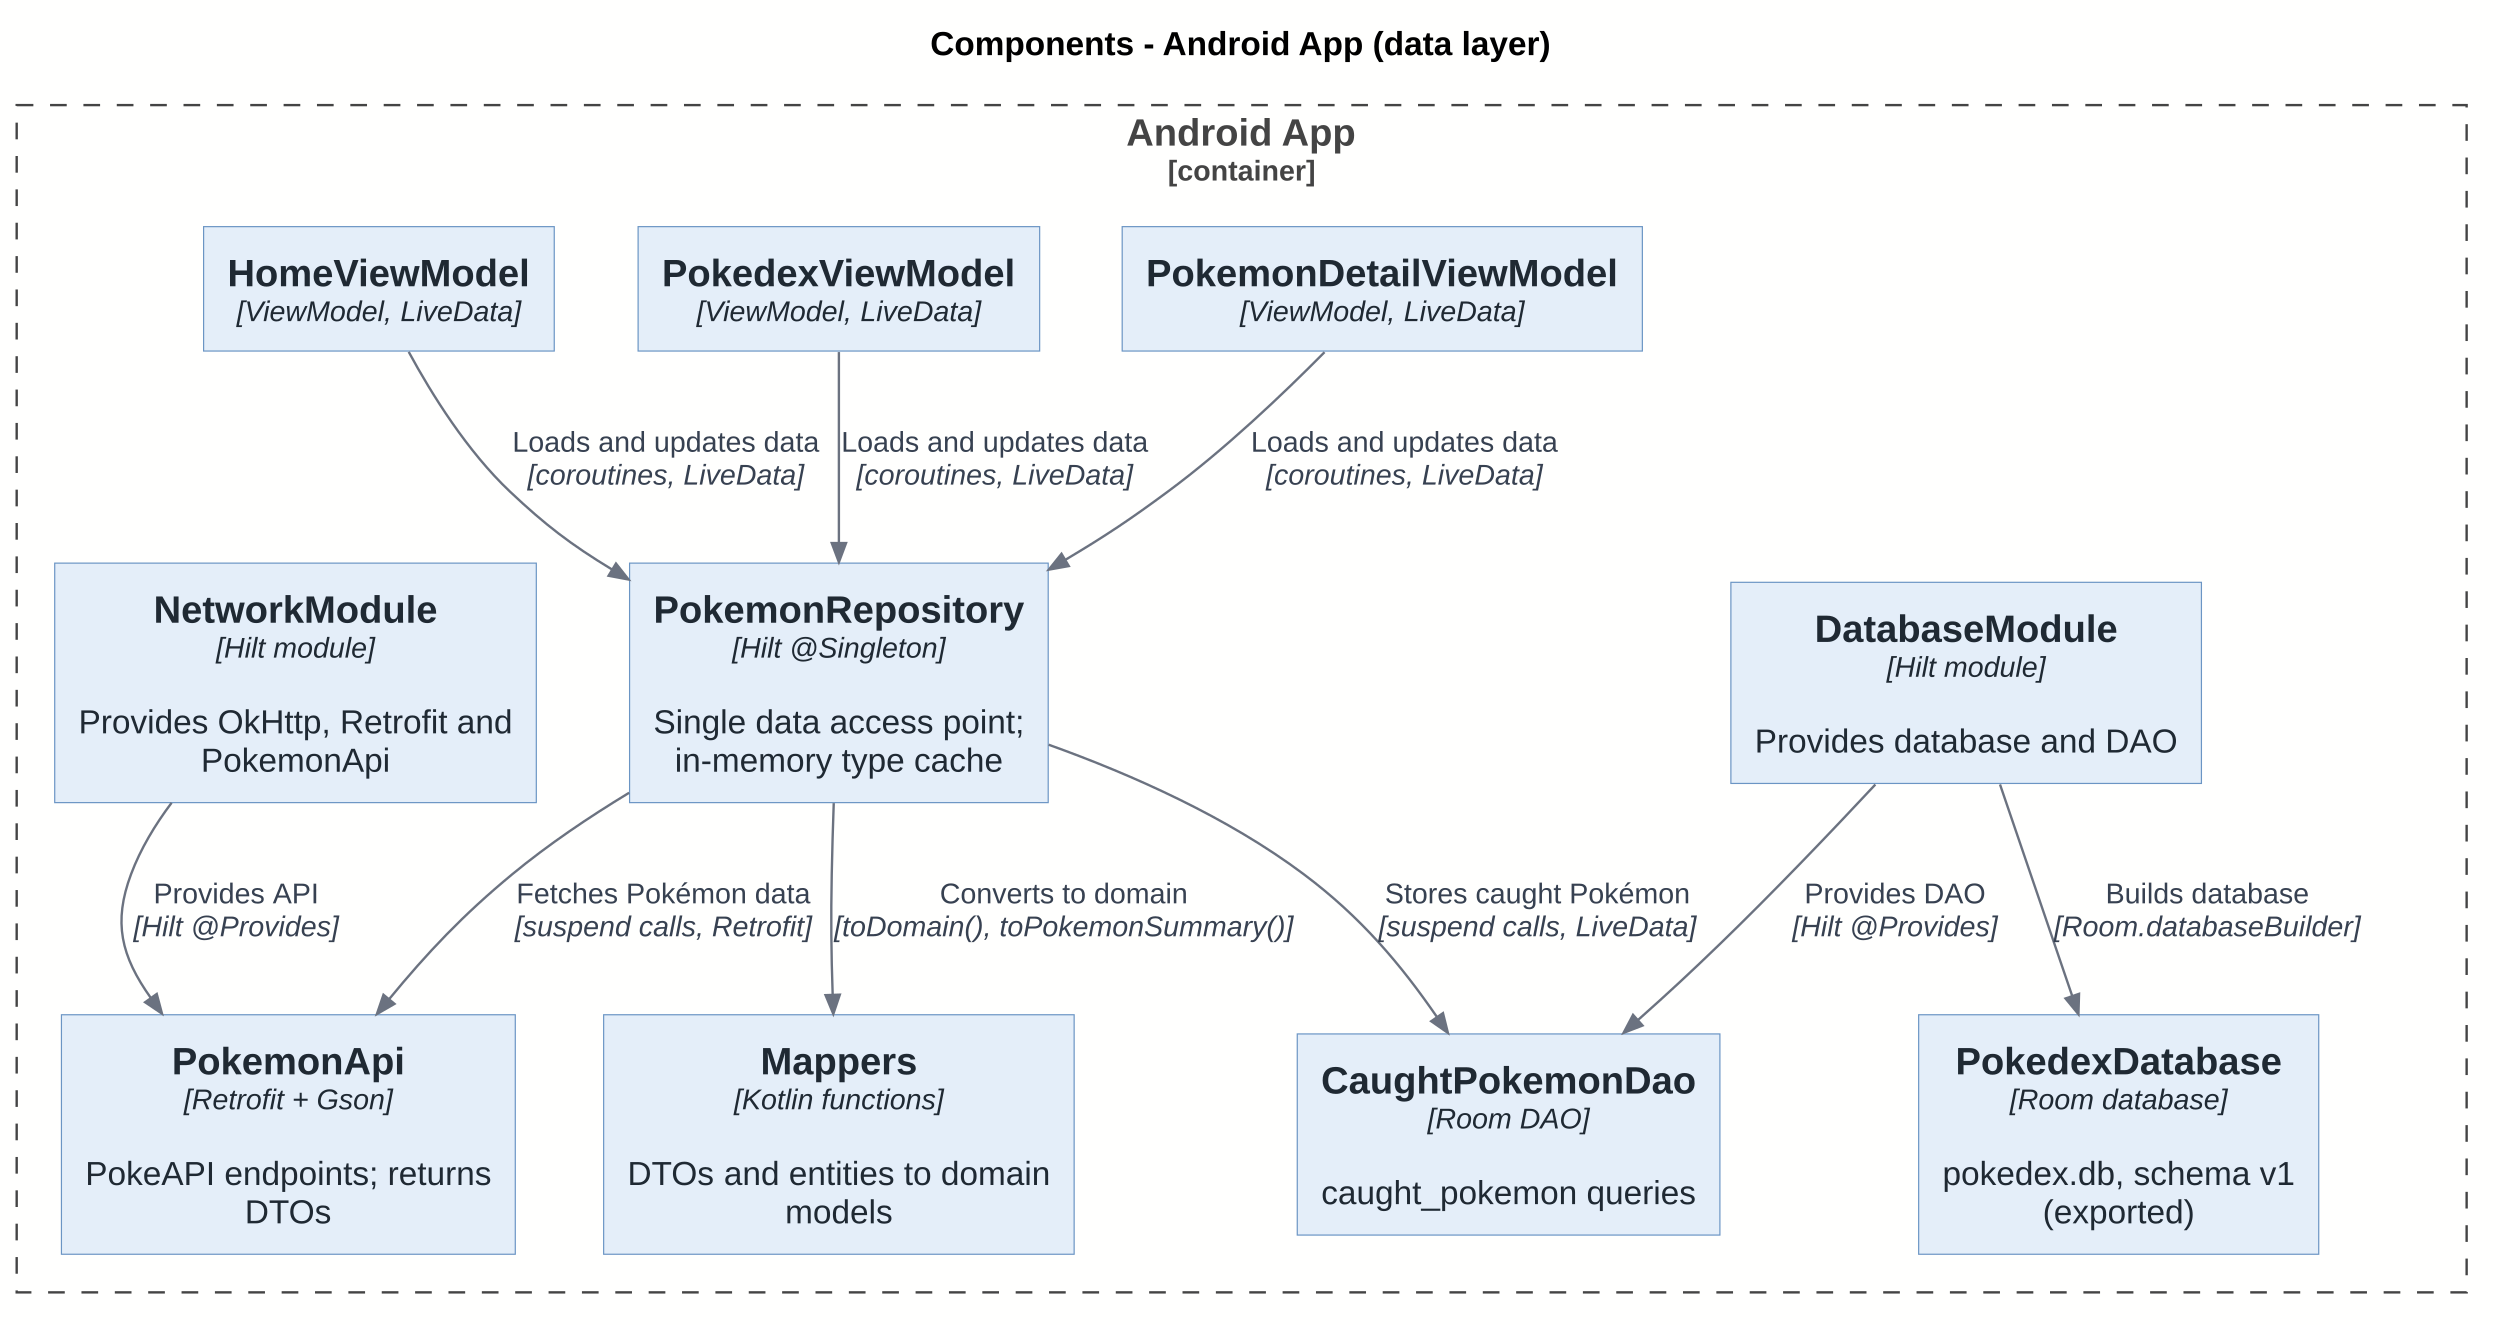
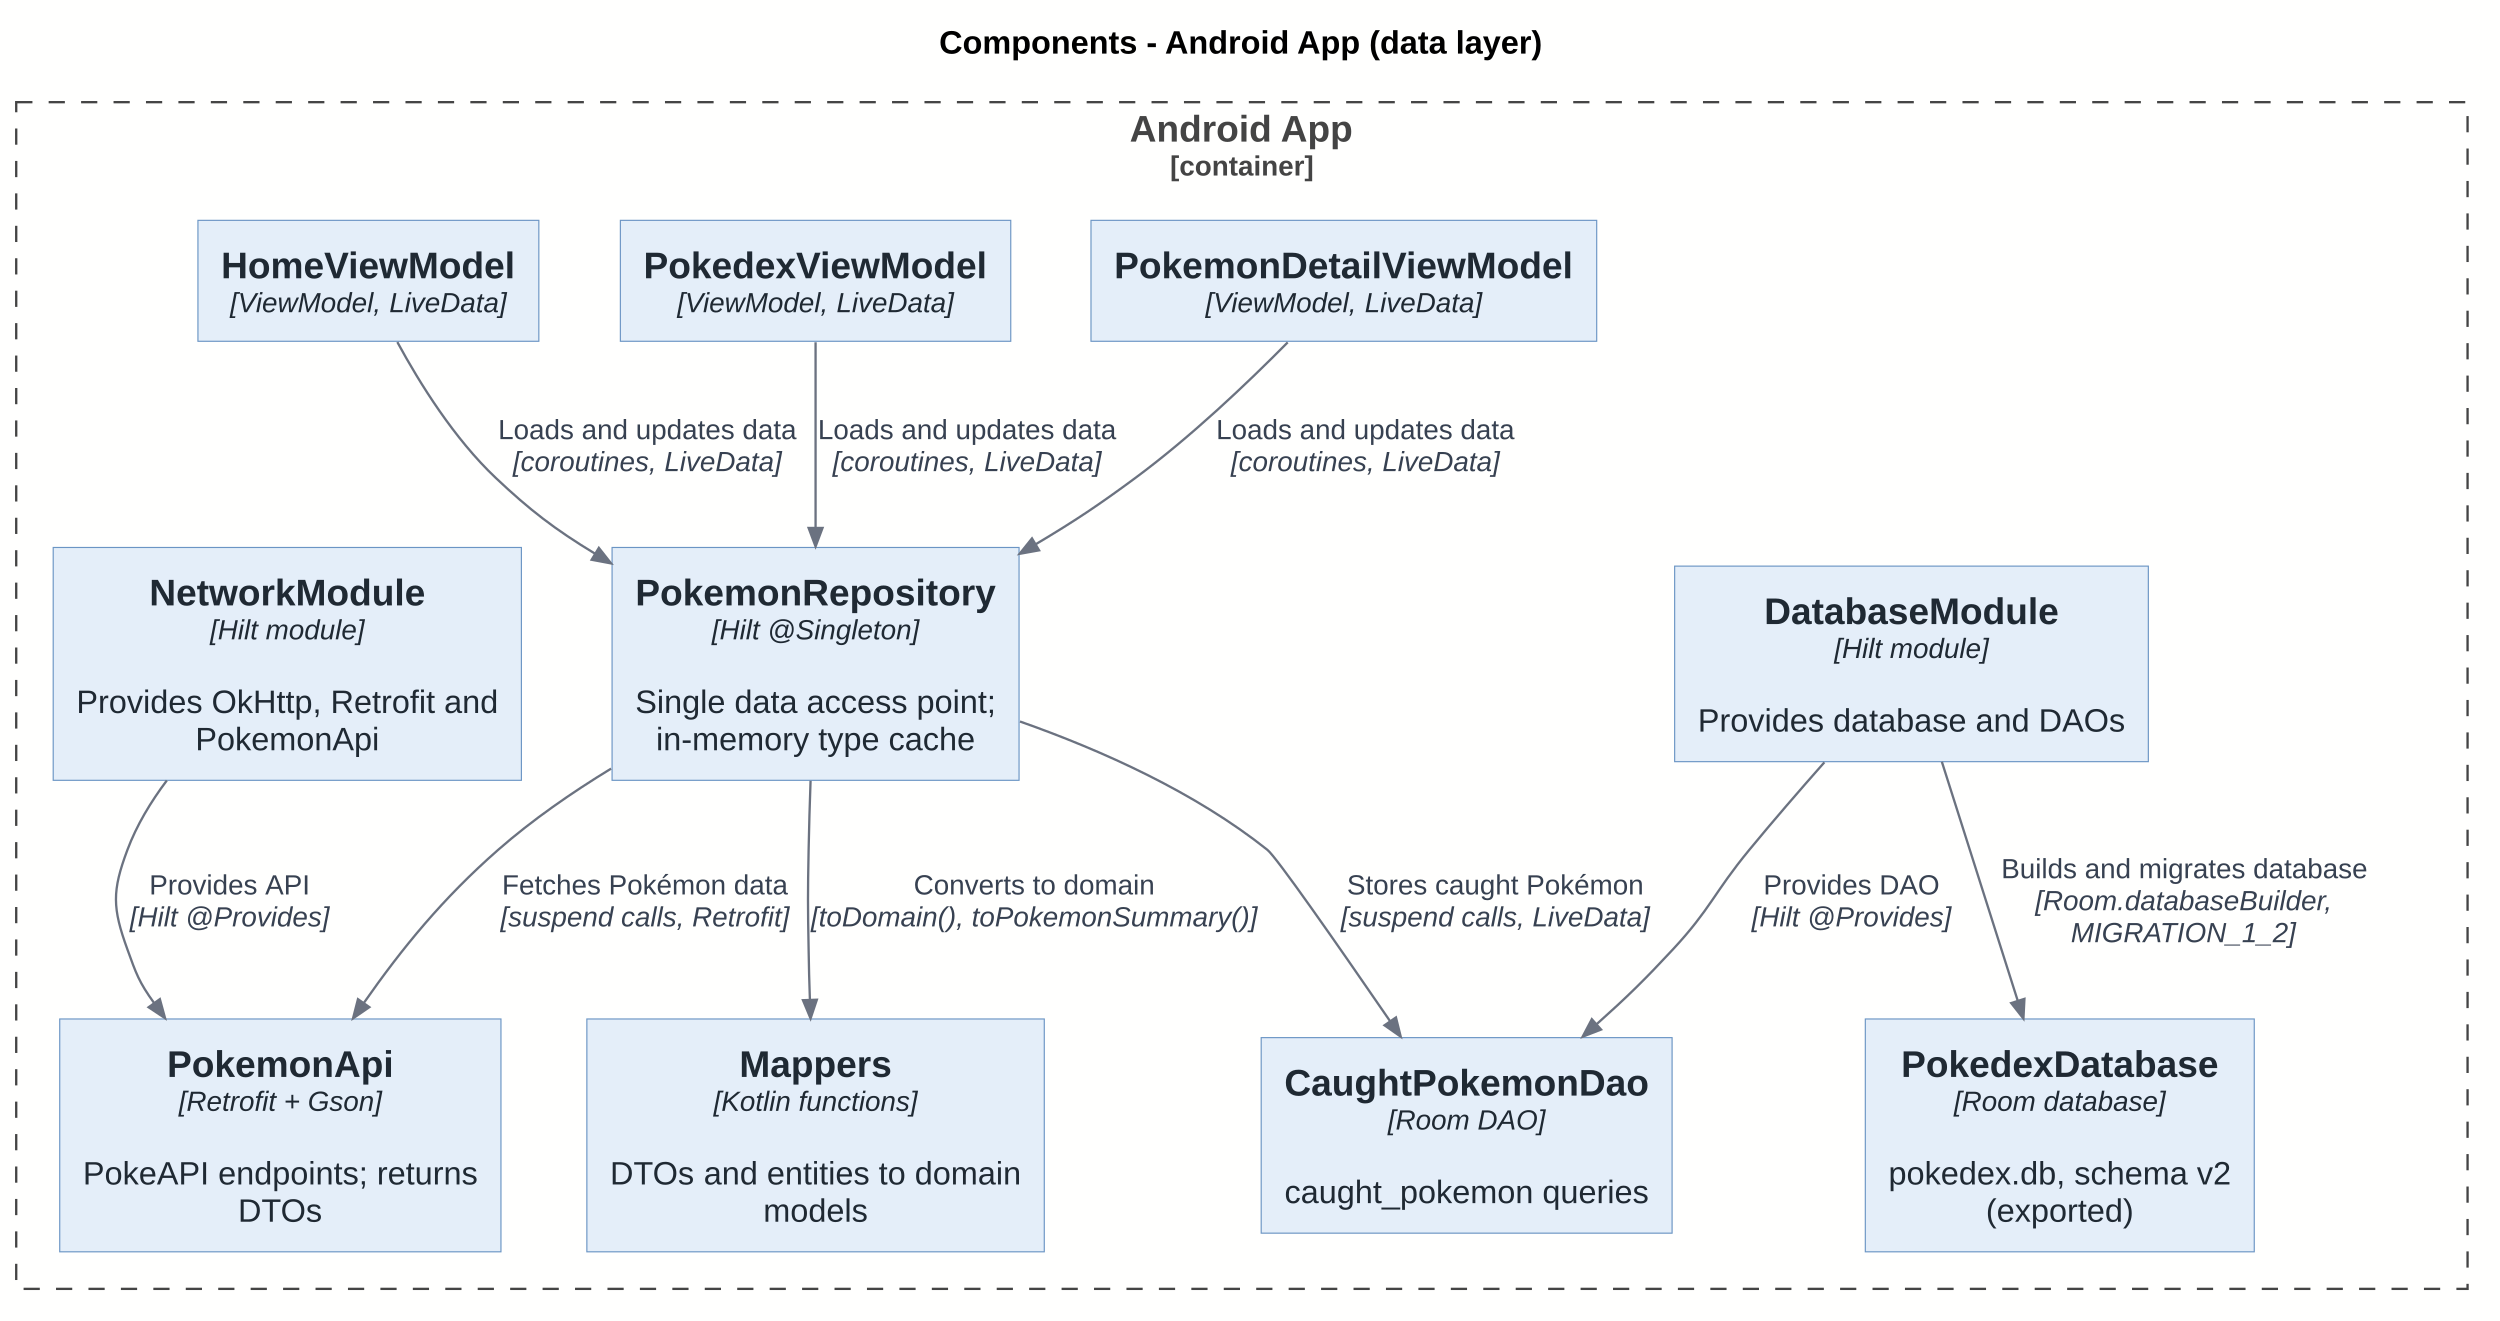
- <svg xmlns="http://www.w3.org/2000/svg" version="1.1" data-diagram-type="DESCRIPTION" style="width:1049px;height:556px;background:#FFFFFE;" width="1049px" height="556px" viewBox="0 0 1049 556" zoomAndPan="magnify" preserveAspectRatio="none" contentStyleType="text/css">
+ <svg xmlns="http://www.w3.org/2000/svg" version="1.1" data-diagram-type="DESCRIPTION" style="width:1079px;height:570px;background:#FFFFFE;" width="1079px" height="570px" viewBox="0 0 1079 570" zoomAndPan="magnify" preserveAspectRatio="none" contentStyleType="text/css">
  <defs />
  <g font-family="sans-serif" lengthAdjust="spacing">
-     <rect x="0" y="0" width="1049" height="556" fill="#FFFFFE" style="stroke:none;" />
-     <g class="title" data-source-line="15">
-       <text x="390.331" y="23.132" fill="#000" font-size="14" textLength="261.338" font-weight="700" font-family="Arial">Components - Android App (data layer)</text>
+     <rect x="0" y="0" width="1079" height="570" fill="#FFFFFE" style="stroke:none;" />
+     <g class="title" data-source-line="17">
+       <text x="405.331" y="23.132" fill="#000" font-size="14" textLength="261.338" font-weight="700" font-family="Arial">Components - Android App (data layer)</text>
    </g>
    <g class="cluster" data-qualified-name="androidApp" id="ent0001" data-source-line="1690">
-       <rect x="7" y="44.099" width="1028" height="498.18" fill="none" style="stroke:#444;stroke-width:1;stroke-dasharray:7,7;" />
-       <text x="472.566" y="61.106" fill="#444" font-size="16" textLength="96.867" font-weight="700" font-family="Arial">Android App</text>
-       <text x="489.998" y="75.753" fill="#444" font-size="12" textLength="62.004" font-weight="700" font-family="Arial">[container]</text>
+       <rect x="7" y="44.099" width="1058" height="512.18" fill="none" style="stroke:#444;stroke-width:1;stroke-dasharray:7,7;" />
+       <text x="487.566" y="61.106" fill="#444" font-size="16" textLength="96.867" font-weight="700" font-family="Arial">Android App</text>
+       <text x="504.998" y="75.753" fill="#444" font-size="12" textLength="62.004" font-weight="700" font-family="Arial">[container]</text>
    </g>
    <g class="entity" data-qualified-name="androidApp.homeVm" id="ent0002" data-source-line="78">
      <rect x="85.43" y="95.099" width="147.133" height="52.197" fill="#E4EEF9" style="stroke:#6B95C4;stroke-width:0.5;" />
      <text x="95.43" y="120.106" fill="#1F2933" font-size="16" textLength="127.133" font-weight="700" font-family="Arial">HomeViewModel</text>
      <text x="99.301" y="134.753" fill="#1F2933" font-size="12" textLength="65.361" font-style="italic" font-family="Arial">[ViewModel,</text>
      <text x="164.662" y="134.753" fill="#1F2933" font-size="12" font-style="italic" font-family="Arial"> </text>
      <text x="167.996" y="134.753" fill="#1F2933" font-size="12" textLength="50.695" font-style="italic" font-family="Arial">LiveData]</text>
    </g>
    <g class="entity" data-qualified-name="androidApp.pokedexVm" id="ent0003" data-source-line="78">
      <rect x="267.75" y="95.099" width="168.492" height="52.197" fill="#E4EEF9" style="stroke:#6B95C4;stroke-width:0.5;" />
      <text x="277.75" y="120.106" fill="#1F2933" font-size="16" textLength="148.492" font-weight="700" font-family="Arial">PokedexViewModel</text>
      <text x="292.301" y="134.753" fill="#1F2933" font-size="12" textLength="65.361" font-style="italic" font-family="Arial">[ViewModel,</text>
      <text x="357.662" y="134.753" fill="#1F2933" font-size="12" font-style="italic" font-family="Arial"> </text>
      <text x="360.996" y="134.753" fill="#1F2933" font-size="12" textLength="50.695" font-style="italic" font-family="Arial">LiveData]</text>
    </g>
    <g class="entity" data-qualified-name="androidApp.detailVm" id="ent0004" data-source-line="78">
      <rect x="470.87" y="95.099" width="218.266" height="52.197" fill="#E4EEF9" style="stroke:#6B95C4;stroke-width:0.5;" />
      <text x="480.87" y="120.106" fill="#1F2933" font-size="16" textLength="198.266" font-weight="700" font-family="Arial">PokemonDetailViewModel</text>
      <text x="520.308" y="134.753" fill="#1F2933" font-size="12" textLength="65.361" font-style="italic" font-family="Arial">[ViewModel,</text>
      <text x="585.669" y="134.753" fill="#1F2933" font-size="12" font-style="italic" font-family="Arial"> </text>
      <text x="589.003" y="134.753" fill="#1F2933" font-size="12" textLength="50.695" font-style="italic" font-family="Arial">LiveData]</text>
    </g>
    <g class="entity" data-qualified-name="androidApp.repository" id="ent0005" data-source-line="78">
      <rect x="264.17" y="236.289" width="175.654" height="100.493" fill="#E4EEF9" style="stroke:#6B95C4;stroke-width:0.5;" />
      <text x="274.204" y="261.296" fill="#1F2933" font-size="16" textLength="155.586" font-weight="700" font-family="Arial">PokemonRepository</text>
      <text x="307.22" y="275.943" fill="#1F2933" font-size="12" textLength="20.666" font-style="italic" font-family="Arial">[Hilt</text>
      <text x="327.886" y="275.943" fill="#1F2933" font-size="12" font-style="italic" font-family="Arial"> </text>
      <text x="331.22" y="275.943" fill="#1F2933" font-size="12" textLength="65.555" font-style="italic" font-family="Arial">@Singleton]</text>
      <text x="350.052" y="291.618" fill="#1F2933" font-size="14" font-family="Arial"> </text>
      <text x="274.17" y="307.716" fill="#1F2933" font-size="14" textLength="38.917" font-family="Arial">Single</text>
      <text x="313.087" y="307.716" fill="#1F2933" font-size="14" font-family="Arial"> </text>
      <text x="316.977" y="307.716" fill="#1F2933" font-size="14" textLength="27.248" font-family="Arial">data</text>
      <text x="344.225" y="307.716" fill="#1F2933" font-size="14" font-family="Arial"> </text>
      <text x="348.114" y="307.716" fill="#1F2933" font-size="14" textLength="43.572" font-family="Arial">access</text>
      <text x="391.687" y="307.716" fill="#1F2933" font-size="14" font-family="Arial"> </text>
      <text x="395.576" y="307.716" fill="#1F2933" font-size="14" textLength="34.248" font-family="Arial">point;</text>
      <text x="283.139" y="323.815" fill="#1F2933" font-size="14" textLength="66.117" font-family="Arial">in-memory</text>
      <text x="349.256" y="323.815" fill="#1F2933" font-size="14" font-family="Arial"> </text>
      <text x="353.146" y="323.815" fill="#1F2933" font-size="14" textLength="26.462" font-family="Arial">type</text>
      <text x="379.608" y="323.815" fill="#1F2933" font-size="14" font-family="Arial"> </text>
      <text x="383.497" y="323.815" fill="#1F2933" font-size="14" textLength="37.358" font-family="Arial">cache</text>
    </g>
    <g class="entity" data-qualified-name="androidApp.mappers" id="ent0006" data-source-line="78">
-       <rect x="253.29" y="425.789" width="197.42" height="100.493" fill="#E4EEF9" style="stroke:#6B95C4;stroke-width:0.5;" />
-       <text x="319.102" y="450.796" fill="#1F2933" font-size="16" textLength="65.797" font-weight="700" font-family="Arial">Mappers</text>
-       <text x="307.976" y="465.443" fill="#1F2933" font-size="12" textLength="33.352" font-style="italic" font-family="Arial">[Kotlin</text>
-       <text x="341.327" y="465.443" fill="#1F2933" font-size="12" font-style="italic" font-family="Arial"> </text>
-       <text x="344.661" y="465.443" fill="#1F2933" font-size="12" textLength="51.363" font-style="italic" font-family="Arial">functions]</text>
-       <text x="350.055" y="481.118" fill="#1F2933" font-size="14" font-family="Arial"> </text>
-       <text x="263.29" y="497.216" fill="#1F2933" font-size="14" textLength="36.552" font-family="Arial">DTOs</text>
-       <text x="299.842" y="497.216" fill="#1F2933" font-size="14" font-family="Arial"> </text>
-       <text x="303.731" y="497.216" fill="#1F2933" font-size="14" textLength="23.358" font-family="Arial">and</text>
-       <text x="327.09" y="497.216" fill="#1F2933" font-size="14" font-family="Arial"> </text>
-       <text x="330.979" y="497.216" fill="#1F2933" font-size="14" textLength="44.358" font-family="Arial">entities</text>
-       <text x="375.338" y="497.216" fill="#1F2933" font-size="14" font-family="Arial"> </text>
-       <text x="379.228" y="497.216" fill="#1F2933" font-size="14" textLength="11.676" font-family="Arial">to</text>
-       <text x="390.903" y="497.216" fill="#1F2933" font-size="14" font-family="Arial"> </text>
-       <text x="394.793" y="497.216" fill="#1F2933" font-size="14" textLength="45.917" font-family="Arial">domain</text>
-       <text x="329.435" y="513.315" fill="#1F2933" font-size="14" textLength="45.131" font-family="Arial">models</text>
+       <rect x="253.29" y="439.789" width="197.42" height="100.493" fill="#E4EEF9" style="stroke:#6B95C4;stroke-width:0.5;" />
+       <text x="319.102" y="464.796" fill="#1F2933" font-size="16" textLength="65.797" font-weight="700" font-family="Arial">Mappers</text>
+       <text x="307.976" y="479.443" fill="#1F2933" font-size="12" textLength="33.352" font-style="italic" font-family="Arial">[Kotlin</text>
+       <text x="341.327" y="479.443" fill="#1F2933" font-size="12" font-style="italic" font-family="Arial"> </text>
+       <text x="344.661" y="479.443" fill="#1F2933" font-size="12" textLength="51.363" font-style="italic" font-family="Arial">functions]</text>
+       <text x="350.055" y="495.118" fill="#1F2933" font-size="14" font-family="Arial"> </text>
+       <text x="263.29" y="511.216" fill="#1F2933" font-size="14" textLength="36.552" font-family="Arial">DTOs</text>
+       <text x="299.842" y="511.216" fill="#1F2933" font-size="14" font-family="Arial"> </text>
+       <text x="303.731" y="511.216" fill="#1F2933" font-size="14" textLength="23.358" font-family="Arial">and</text>
+       <text x="327.09" y="511.216" fill="#1F2933" font-size="14" font-family="Arial"> </text>
+       <text x="330.979" y="511.216" fill="#1F2933" font-size="14" textLength="44.358" font-family="Arial">entities</text>
+       <text x="375.338" y="511.216" fill="#1F2933" font-size="14" font-family="Arial"> </text>
+       <text x="379.228" y="511.216" fill="#1F2933" font-size="14" textLength="11.676" font-family="Arial">to</text>
+       <text x="390.903" y="511.216" fill="#1F2933" font-size="14" font-family="Arial"> </text>
+       <text x="394.793" y="511.216" fill="#1F2933" font-size="14" textLength="45.917" font-family="Arial">domain</text>
+       <text x="329.435" y="527.315" fill="#1F2933" font-size="14" textLength="45.131" font-family="Arial">models</text>
    </g>
    <g class="entity" data-qualified-name="androidApp.pokemonApi" id="ent0007" data-source-line="78">
-       <rect x="25.78" y="425.789" width="190.434" height="100.493" fill="#E4EEF9" style="stroke:#6B95C4;stroke-width:0.5;" />
-       <text x="72.102" y="450.796" fill="#1F2933" font-size="16" textLength="97.789" font-weight="700" font-family="Arial">PokemonApi</text>
-       <text x="77.145" y="465.443" fill="#1F2933" font-size="12" textLength="42.012" font-style="italic" font-family="Arial">[Retrofit</text>
-       <text x="119.157" y="465.443" fill="#1F2933" font-size="12" font-style="italic" font-family="Arial"> </text>
-       <text x="122.491" y="465.443" fill="#1F2933" font-size="12" font-style="italic" font-family="Arial">+</text>
-       <text x="129.499" y="465.443" fill="#1F2933" font-size="12" font-style="italic" font-family="Arial"> </text>
-       <text x="132.833" y="465.443" fill="#1F2933" font-size="12" textLength="32.016" font-style="italic" font-family="Arial">Gson]</text>
-       <text x="119.052" y="481.118" fill="#1F2933" font-size="14" font-family="Arial"> </text>
-       <text x="35.78" y="497.216" fill="#1F2933" font-size="14" textLength="54.476" font-family="Arial">PokeAPI</text>
-       <text x="90.256" y="497.216" fill="#1F2933" font-size="14" font-family="Arial"> </text>
-       <text x="94.145" y="497.216" fill="#1F2933" font-size="14" textLength="64.606" font-family="Arial">endpoints;</text>
-       <text x="158.752" y="497.216" fill="#1F2933" font-size="14" font-family="Arial"> </text>
-       <text x="162.641" y="497.216" fill="#1F2933" font-size="14" textLength="43.572" font-family="Arial">returns</text>
-       <text x="102.721" y="513.315" fill="#1F2933" font-size="14" textLength="36.552" font-family="Arial">DTOs</text>
+       <rect x="25.78" y="439.789" width="190.434" height="100.493" fill="#E4EEF9" style="stroke:#6B95C4;stroke-width:0.5;" />
+       <text x="72.102" y="464.796" fill="#1F2933" font-size="16" textLength="97.789" font-weight="700" font-family="Arial">PokemonApi</text>
+       <text x="77.145" y="479.443" fill="#1F2933" font-size="12" textLength="42.012" font-style="italic" font-family="Arial">[Retrofit</text>
+       <text x="119.157" y="479.443" fill="#1F2933" font-size="12" font-style="italic" font-family="Arial"> </text>
+       <text x="122.491" y="479.443" fill="#1F2933" font-size="12" font-style="italic" font-family="Arial">+</text>
+       <text x="129.499" y="479.443" fill="#1F2933" font-size="12" font-style="italic" font-family="Arial"> </text>
+       <text x="132.833" y="479.443" fill="#1F2933" font-size="12" textLength="32.016" font-style="italic" font-family="Arial">Gson]</text>
+       <text x="119.052" y="495.118" fill="#1F2933" font-size="14" font-family="Arial"> </text>
+       <text x="35.78" y="511.216" fill="#1F2933" font-size="14" textLength="54.476" font-family="Arial">PokeAPI</text>
+       <text x="90.256" y="511.216" fill="#1F2933" font-size="14" font-family="Arial"> </text>
+       <text x="94.145" y="511.216" fill="#1F2933" font-size="14" textLength="64.606" font-family="Arial">endpoints;</text>
+       <text x="158.752" y="511.216" fill="#1F2933" font-size="14" font-family="Arial"> </text>
+       <text x="162.641" y="511.216" fill="#1F2933" font-size="14" textLength="43.572" font-family="Arial">returns</text>
+       <text x="102.721" y="527.315" fill="#1F2933" font-size="14" textLength="36.552" font-family="Arial">DTOs</text>
    </g>
    <g class="entity" data-qualified-name="androidApp.networkModule" id="ent0008" data-source-line="78">
      <rect x="22.96" y="236.289" width="202.075" height="100.493" fill="#E4EEF9" style="stroke:#6B95C4;stroke-width:0.5;" />
      <text x="64.439" y="261.296" fill="#1F2933" font-size="16" textLength="119.117" font-weight="700" font-family="Arial">NetworkModule</text>
      <text x="90.652" y="275.943" fill="#1F2933" font-size="12" textLength="20.666" font-style="italic" font-family="Arial">[Hilt</text>
      <text x="111.318" y="275.943" fill="#1F2933" font-size="12" font-style="italic" font-family="Arial"> </text>
      <text x="114.652" y="275.943" fill="#1F2933" font-size="12" textLength="42.691" font-style="italic" font-family="Arial">module]</text>
      <text x="122.053" y="291.618" fill="#1F2933" font-size="14" font-family="Arial"> </text>
      <text x="32.96" y="307.716" fill="#1F2933" font-size="14" textLength="54.469" font-family="Arial">Provides</text>
      <text x="87.429" y="307.716" fill="#1F2933" font-size="14" font-family="Arial"> </text>
      <text x="91.318" y="307.716" fill="#1F2933" font-size="14" textLength="47.455" font-family="Arial">OkHttp,</text>
      <text x="138.773" y="307.716" fill="#1F2933" font-size="14" font-family="Arial"> </text>
      <text x="142.663" y="307.716" fill="#1F2933" font-size="14" textLength="45.124" font-family="Arial">Retrofit</text>
      <text x="187.787" y="307.716" fill="#1F2933" font-size="14" font-family="Arial"> </text>
      <text x="191.677" y="307.716" fill="#1F2933" font-size="14" textLength="23.358" font-family="Arial">and</text>
      <text x="84.308" y="323.815" fill="#1F2933" font-size="14" textLength="79.379" font-family="Arial">PokemonApi</text>
    </g>
    <g class="entity" data-qualified-name="androidApp.dao" id="ent0009" data-source-line="78">
-       <rect x="544.33" y="433.839" width="177.344" height="84.395" fill="#E4EEF9" style="stroke:#6B95C4;stroke-width:0.5;" />
-       <text x="554.33" y="458.846" fill="#1F2933" font-size="16" textLength="157.344" font-weight="700" font-family="Arial">CaughtPokemonDao</text>
-       <text x="598.994" y="473.493" fill="#1F2933" font-size="12" textLength="35.344" font-style="italic" font-family="Arial">[Room</text>
-       <text x="634.338" y="473.493" fill="#1F2933" font-size="12" font-style="italic" font-family="Arial"> </text>
-       <text x="637.672" y="473.493" fill="#1F2933" font-size="12" textLength="29.338" font-style="italic" font-family="Arial">DAO]</text>
-       <text x="631.057" y="489.168" fill="#1F2933" font-size="14" font-family="Arial"> </text>
-       <text x="554.392" y="505.266" fill="#1F2933" font-size="14" textLength="107.413" font-family="Arial">caught_pokemon</text>
-       <text x="661.805" y="505.266" fill="#1F2933" font-size="14" font-family="Arial"> </text>
-       <text x="665.695" y="505.266" fill="#1F2933" font-size="14" textLength="45.917" font-family="Arial">queries</text>
+       <rect x="544.33" y="447.839" width="177.344" height="84.395" fill="#E4EEF9" style="stroke:#6B95C4;stroke-width:0.5;" />
+       <text x="554.33" y="472.846" fill="#1F2933" font-size="16" textLength="157.344" font-weight="700" font-family="Arial">CaughtPokemonDao</text>
+       <text x="598.994" y="487.493" fill="#1F2933" font-size="12" textLength="35.344" font-style="italic" font-family="Arial">[Room</text>
+       <text x="634.338" y="487.493" fill="#1F2933" font-size="12" font-style="italic" font-family="Arial"> </text>
+       <text x="637.672" y="487.493" fill="#1F2933" font-size="12" textLength="29.338" font-style="italic" font-family="Arial">DAO]</text>
+       <text x="631.057" y="503.168" fill="#1F2933" font-size="14" font-family="Arial"> </text>
+       <text x="554.392" y="519.266" fill="#1F2933" font-size="14" textLength="107.413" font-family="Arial">caught_pokemon</text>
+       <text x="661.805" y="519.266" fill="#1F2933" font-size="14" font-family="Arial"> </text>
+       <text x="665.695" y="519.266" fill="#1F2933" font-size="14" textLength="45.917" font-family="Arial">queries</text>
    </g>
    <g class="entity" data-qualified-name="androidApp.database" id="ent0010" data-source-line="78">
-       <rect x="805.07" y="425.789" width="167.868" height="100.493" fill="#E4EEF9" style="stroke:#6B95C4;stroke-width:0.5;" />
-       <text x="820.524" y="450.796" fill="#1F2933" font-size="16" textLength="136.961" font-weight="700" font-family="Arial">PokedexDatabase</text>
-       <text x="843.31" y="465.443" fill="#1F2933" font-size="12" textLength="35.344" font-style="italic" font-family="Arial">[Room</text>
-       <text x="878.653" y="465.443" fill="#1F2933" font-size="12" font-style="italic" font-family="Arial"> </text>
-       <text x="881.987" y="465.443" fill="#1F2933" font-size="12" textLength="52.711" font-style="italic" font-family="Arial">database]</text>
-       <text x="887.059" y="481.118" fill="#1F2933" font-size="14" font-family="Arial"> </text>
-       <text x="815.07" y="497.216" fill="#1F2933" font-size="14" textLength="76.282" font-family="Arial">pokedex.db,</text>
-       <text x="891.352" y="497.216" fill="#1F2933" font-size="14" font-family="Arial"> </text>
-       <text x="895.242" y="497.216" fill="#1F2933" font-size="14" textLength="49.021" font-family="Arial">schema</text>
-       <text x="944.262" y="497.216" fill="#1F2933" font-size="14" font-family="Arial"> </text>
-       <text x="948.152" y="497.216" fill="#1F2933" font-size="14" textLength="14.786" font-family="Arial">v1</text>
-       <text x="857.101" y="513.315" fill="#1F2933" font-size="14" textLength="63.807" font-family="Arial">(exported)</text>
+       <rect x="805.07" y="439.789" width="167.868" height="100.493" fill="#E4EEF9" style="stroke:#6B95C4;stroke-width:0.5;" />
+       <text x="820.524" y="464.796" fill="#1F2933" font-size="16" textLength="136.961" font-weight="700" font-family="Arial">PokedexDatabase</text>
+       <text x="843.31" y="479.443" fill="#1F2933" font-size="12" textLength="35.344" font-style="italic" font-family="Arial">[Room</text>
+       <text x="878.653" y="479.443" fill="#1F2933" font-size="12" font-style="italic" font-family="Arial"> </text>
+       <text x="881.987" y="479.443" fill="#1F2933" font-size="12" textLength="52.711" font-style="italic" font-family="Arial">database]</text>
+       <text x="887.059" y="495.118" fill="#1F2933" font-size="14" font-family="Arial"> </text>
+       <text x="815.07" y="511.216" fill="#1F2933" font-size="14" textLength="76.282" font-family="Arial">pokedex.db,</text>
+       <text x="891.352" y="511.216" fill="#1F2933" font-size="14" font-family="Arial"> </text>
+       <text x="895.242" y="511.216" fill="#1F2933" font-size="14" textLength="49.021" font-family="Arial">schema</text>
+       <text x="944.262" y="511.216" fill="#1F2933" font-size="14" font-family="Arial"> </text>
+       <text x="948.152" y="511.216" fill="#1F2933" font-size="14" textLength="14.786" font-family="Arial">v2</text>
+       <text x="857.101" y="527.315" fill="#1F2933" font-size="14" textLength="63.807" font-family="Arial">(exported)</text>
    </g>
    <g class="entity" data-qualified-name="androidApp.databaseModule" id="ent0011" data-source-line="78">
-       <rect x="726.28" y="244.339" width="197.44" height="84.395" fill="#E4EEF9" style="stroke:#6B95C4;stroke-width:0.5;" />
+       <rect x="722.78" y="244.339" width="204.44" height="84.395" fill="#E4EEF9" style="stroke:#6B95C4;stroke-width:0.5;" />
      <text x="761.43" y="269.346" fill="#1F2933" font-size="16" textLength="127.141" font-weight="700" font-family="Arial">DatabaseModule</text>
      <text x="791.655" y="283.993" fill="#1F2933" font-size="12" textLength="20.666" font-style="italic" font-family="Arial">[Hilt</text>
      <text x="812.321" y="283.993" fill="#1F2933" font-size="12" font-style="italic" font-family="Arial"> </text>
      <text x="815.655" y="283.993" fill="#1F2933" font-size="12" textLength="42.691" font-style="italic" font-family="Arial">module]</text>
      <text x="823.055" y="299.668" fill="#1F2933" font-size="14" font-family="Arial"> </text>
-       <text x="736.28" y="315.766" fill="#1F2933" font-size="14" textLength="54.469" font-family="Arial">Provides</text>
-       <text x="790.749" y="315.766" fill="#1F2933" font-size="14" font-family="Arial"> </text>
-       <text x="794.638" y="315.766" fill="#1F2933" font-size="14" textLength="57.606" font-family="Arial">database</text>
-       <text x="852.245" y="315.766" fill="#1F2933" font-size="14" font-family="Arial"> </text>
-       <text x="856.134" y="315.766" fill="#1F2933" font-size="14" textLength="23.358" font-family="Arial">and</text>
-       <text x="879.493" y="315.766" fill="#1F2933" font-size="14" font-family="Arial"> </text>
-       <text x="883.383" y="315.766" fill="#1F2933" font-size="14" textLength="30.338" font-family="Arial">DAO</text>
+       <text x="732.78" y="315.766" fill="#1F2933" font-size="14" textLength="54.469" font-family="Arial">Provides</text>
+       <text x="787.249" y="315.766" fill="#1F2933" font-size="14" font-family="Arial"> </text>
+       <text x="791.138" y="315.766" fill="#1F2933" font-size="14" textLength="57.606" font-family="Arial">database</text>
+       <text x="848.745" y="315.766" fill="#1F2933" font-size="14" font-family="Arial"> </text>
+       <text x="852.634" y="315.766" fill="#1F2933" font-size="14" textLength="23.358" font-family="Arial">and</text>
+       <text x="875.993" y="315.766" fill="#1F2933" font-size="14" font-family="Arial"> </text>
+       <text x="879.883" y="315.766" fill="#1F2933" font-size="14" textLength="37.338" font-family="Arial">DAOs</text>
    </g>
    <g class="link" data-entity-1="ent0002" data-entity-2="ent0005" id="lnk12" data-source-line="1803" data-link-type="dependency">
      <path d="M171.49,147.639 C181.24,165.609 196.11,189.409 214,206.289 C228.67,220.139 239.348,228.383 256.908,239.023" style="stroke:#6B7280;stroke-width:1;" fill="none" id="homeVm-to-repository" />
      <polygon points="263.75,243.169,258.463,236.457,255.353,241.589,263.75,243.169" fill="#6B7280" style="stroke:#6B7280;stroke-width:1;stroke-linejoin:miter;stroke-miterlimit:10;" />
      <text x="215" y="189.544" fill="#374151" font-size="12" textLength="32.695" font-family="Arial">Loads</text>
      <text x="247.695" y="189.544" fill="#374151" font-size="12" font-family="Arial"> </text>
      <text x="251.029" y="189.544" fill="#374151" font-size="12" textLength="20.021" font-family="Arial">and</text>
      <text x="271.051" y="189.544" fill="#374151" font-size="12" font-family="Arial"> </text>
      <text x="274.385" y="189.544" fill="#374151" font-size="12" textLength="42.703" font-family="Arial">updates</text>
      <text x="317.088" y="189.544" fill="#374151" font-size="12" font-family="Arial"> </text>
      <text x="320.422" y="189.544" fill="#374151" font-size="12" textLength="23.355" font-family="Arial">data</text>
      <text x="221.357" y="203.343" fill="#374151" font-size="12" textLength="62.033" font-style="italic" font-family="Arial">[coroutines,</text>
      <text x="283.391" y="203.343" fill="#374151" font-size="12" font-style="italic" font-family="Arial"> </text>
      <text x="286.725" y="203.343" fill="#374151" font-size="12" textLength="50.695" font-style="italic" font-family="Arial">LiveData]</text>
    </g>
    <g class="link" data-entity-1="ent0003" data-entity-2="ent0005" id="lnk13" data-source-line="1803" data-link-type="dependency">
      <path d="M352,147.719 C352,171.229 352,198.769 352,227.869" style="stroke:#6B7280;stroke-width:1;" fill="none" id="pokedexVm-to-repository" />
      <polygon points="352,235.869,355,227.869,349,227.869,352,235.869" fill="#6B7280" style="stroke:#6B7280;stroke-width:1;stroke-linejoin:miter;stroke-miterlimit:10;" />
      <text x="353" y="189.544" fill="#374151" font-size="12" textLength="32.695" font-family="Arial">Loads</text>
      <text x="385.695" y="189.544" fill="#374151" font-size="12" font-family="Arial"> </text>
      <text x="389.029" y="189.544" fill="#374151" font-size="12" textLength="20.021" font-family="Arial">and</text>
      <text x="409.051" y="189.544" fill="#374151" font-size="12" font-family="Arial"> </text>
      <text x="412.385" y="189.544" fill="#374151" font-size="12" textLength="42.703" font-family="Arial">updates</text>
      <text x="455.088" y="189.544" fill="#374151" font-size="12" font-family="Arial"> </text>
      <text x="458.422" y="189.544" fill="#374151" font-size="12" textLength="23.355" font-family="Arial">data</text>
      <text x="359.357" y="203.343" fill="#374151" font-size="12" textLength="62.033" font-style="italic" font-family="Arial">[coroutines,</text>
      <text x="421.391" y="203.343" fill="#374151" font-size="12" font-style="italic" font-family="Arial"> </text>
      <text x="424.725" y="203.343" fill="#374151" font-size="12" textLength="50.695" font-style="italic" font-family="Arial">LiveData]</text>
    </g>
    <g class="link" data-entity-1="ent0004" data-entity-2="ent0005" id="lnk14" data-source-line="1803" data-link-type="dependency">
      <path d="M555.77,147.769 C538.39,165.349 513.91,188.629 490,206.289 C474.45,217.789 463.958,224.833 446.938,234.943" style="stroke:#6B7280;stroke-width:1;" fill="none" id="detailVm-to-repository" />
      <polygon points="440.06,239.029,448.47,237.522,445.406,232.364,440.06,239.029" fill="#6B7280" style="stroke:#6B7280;stroke-width:1;stroke-linejoin:miter;stroke-miterlimit:10;" />
      <text x="524.89" y="189.544" fill="#374151" font-size="12" textLength="32.695" font-family="Arial">Loads</text>
      <text x="557.585" y="189.544" fill="#374151" font-size="12" font-family="Arial"> </text>
      <text x="560.919" y="189.544" fill="#374151" font-size="12" textLength="20.021" font-family="Arial">and</text>
      <text x="580.941" y="189.544" fill="#374151" font-size="12" font-family="Arial"> </text>
      <text x="584.275" y="189.544" fill="#374151" font-size="12" textLength="42.703" font-family="Arial">updates</text>
      <text x="626.978" y="189.544" fill="#374151" font-size="12" font-family="Arial"> </text>
      <text x="630.312" y="189.544" fill="#374151" font-size="12" textLength="23.355" font-family="Arial">data</text>
      <text x="531.247" y="203.343" fill="#374151" font-size="12" textLength="62.033" font-style="italic" font-family="Arial">[coroutines,</text>
      <text x="593.281" y="203.343" fill="#374151" font-size="12" font-style="italic" font-family="Arial"> </text>
      <text x="596.615" y="203.343" fill="#374151" font-size="12" textLength="50.695" font-style="italic" font-family="Arial">LiveData]</text>
    </g>
    <g class="link" data-entity-1="ent0005" data-entity-2="ent0006" id="lnk15" data-source-line="1803" data-link-type="dependency">
-       <path d="M349.84,336.989 C349.49,346.859 349.18,357.149 349,366.789 C348.64,385.959 348.771,399.043 349.391,417.463" style="stroke:#6B7280;stroke-width:1;" fill="none" id="repository-to-mappers" />
-       <polygon points="349.66,425.459,352.389,417.362,346.393,417.564,349.66,425.459" fill="#6B7280" style="stroke:#6B7280;stroke-width:1;stroke-linejoin:miter;stroke-miterlimit:10;" />
-       <text x="394.335" y="379.044" fill="#374151" font-size="12" textLength="48.018" font-family="Arial">Converts</text>
-       <text x="442.353" y="379.044" fill="#374151" font-size="12" font-family="Arial"> </text>
-       <text x="445.687" y="379.044" fill="#374151" font-size="12" textLength="10.008" font-family="Arial">to</text>
-       <text x="455.694" y="379.044" fill="#374151" font-size="12" font-family="Arial"> </text>
-       <text x="459.028" y="379.044" fill="#374151" font-size="12" textLength="39.357" font-family="Arial">domain</text>
-       <text x="350" y="392.843" fill="#374151" font-size="12" textLength="66.018" font-style="italic" font-family="Arial">[toDomain(),</text>
-       <text x="416.018" y="392.843" fill="#374151" font-size="12" font-style="italic" font-family="Arial"> </text>
-       <text x="419.352" y="392.843" fill="#374151" font-size="12" textLength="123.369" font-style="italic" font-family="Arial">toPokemonSummary()]</text>
+       <path d="M349.84,336.989 C349.49,346.859 349.18,357.149 349,366.789 C348.64,385.889 348.64,390.679 349,409.789 C349.18,419.419 349.206,421.714 349.556,431.584" style="stroke:#6B7280;stroke-width:1;" fill="none" id="repository-to-mappers" />
+       <polygon points="349.84,439.579,352.555,431.477,346.558,431.69,349.84,439.579" fill="#6B7280" style="stroke:#6B7280;stroke-width:1;stroke-linejoin:miter;stroke-miterlimit:10;" />
+       <text x="394.335" y="386.044" fill="#374151" font-size="12" textLength="48.018" font-family="Arial">Converts</text>
+       <text x="442.353" y="386.044" fill="#374151" font-size="12" font-family="Arial"> </text>
+       <text x="445.687" y="386.044" fill="#374151" font-size="12" textLength="10.008" font-family="Arial">to</text>
+       <text x="455.694" y="386.044" fill="#374151" font-size="12" font-family="Arial"> </text>
+       <text x="459.028" y="386.044" fill="#374151" font-size="12" textLength="39.357" font-family="Arial">domain</text>
+       <text x="350" y="399.843" fill="#374151" font-size="12" textLength="66.018" font-style="italic" font-family="Arial">[toDomain(),</text>
+       <text x="416.018" y="399.843" fill="#374151" font-size="12" font-style="italic" font-family="Arial"> </text>
+       <text x="419.352" y="399.843" fill="#374151" font-size="12" textLength="123.369" font-style="italic" font-family="Arial">toPokemonSummary()]</text>
    </g>
    <g class="link" data-entity-1="ent0005" data-entity-2="ent0007" id="lnk16" data-source-line="1803" data-link-type="dependency">
-       <path d="M263.98,332.639 C247.04,342.909 229.94,354.459 215,366.789 C194.27,383.899 179.381,399.66 163.221,419.31" style="stroke:#6B7280;stroke-width:1;" fill="none" id="repository-to-pokemonApi" />
-       <polygon points="158.14,425.489,165.539,421.215,160.904,417.404,158.14,425.489" fill="#6B7280" style="stroke:#6B7280;stroke-width:1;stroke-linejoin:miter;stroke-miterlimit:10;" />
-       <text x="216.659" y="379.044" fill="#374151" font-size="12" textLength="42.686" font-family="Arial">Fetches</text>
-       <text x="259.345" y="379.044" fill="#374151" font-size="12" font-family="Arial"> </text>
-       <text x="262.679" y="379.044" fill="#374151" font-size="12" textLength="50.695" font-family="Arial">Pokémon</text>
-       <text x="313.374" y="379.044" fill="#374151" font-size="12" font-family="Arial"> </text>
-       <text x="316.708" y="379.044" fill="#374151" font-size="12" textLength="23.355" font-family="Arial">data</text>
-       <text x="216" y="392.843" fill="#374151" font-size="12" textLength="48.703" font-style="italic" font-family="Arial">[suspend</text>
-       <text x="264.703" y="392.843" fill="#374151" font-size="12" font-style="italic" font-family="Arial"> </text>
-       <text x="268.037" y="392.843" fill="#374151" font-size="12" textLength="27.34" font-style="italic" font-family="Arial">calls,</text>
-       <text x="295.377" y="392.843" fill="#374151" font-size="12" font-style="italic" font-family="Arial"> </text>
-       <text x="298.711" y="392.843" fill="#374151" font-size="12" textLength="42.012" font-style="italic" font-family="Arial">Retrofit]</text>
+       <path d="M263.75,331.729 C246.74,342.099 229.67,353.929 215,366.789 C191.05,387.789 173.636,409.124 156.956,432.964" style="stroke:#6B7280;stroke-width:1;" fill="none" id="repository-to-pokemonApi" />
+       <polygon points="152.37,439.519,159.414,434.684,154.498,431.244,152.37,439.519" fill="#6B7280" style="stroke:#6B7280;stroke-width:1;stroke-linejoin:miter;stroke-miterlimit:10;" />
+       <text x="216.659" y="386.044" fill="#374151" font-size="12" textLength="42.686" font-family="Arial">Fetches</text>
+       <text x="259.345" y="386.044" fill="#374151" font-size="12" font-family="Arial"> </text>
+       <text x="262.679" y="386.044" fill="#374151" font-size="12" textLength="50.695" font-family="Arial">Pokémon</text>
+       <text x="313.374" y="386.044" fill="#374151" font-size="12" font-family="Arial"> </text>
+       <text x="316.708" y="386.044" fill="#374151" font-size="12" textLength="23.355" font-family="Arial">data</text>
+       <text x="216" y="399.843" fill="#374151" font-size="12" textLength="48.703" font-style="italic" font-family="Arial">[suspend</text>
+       <text x="264.703" y="399.843" fill="#374151" font-size="12" font-style="italic" font-family="Arial"> </text>
+       <text x="268.037" y="399.843" fill="#374151" font-size="12" textLength="27.34" font-style="italic" font-family="Arial">calls,</text>
+       <text x="295.377" y="399.843" fill="#374151" font-size="12" font-style="italic" font-family="Arial"> </text>
+       <text x="298.711" y="399.843" fill="#374151" font-size="12" textLength="42.012" font-style="italic" font-family="Arial">Retrofit]</text>
    </g>
    <g class="link" data-entity-1="ent0005" data-entity-2="ent0009" id="lnk17" data-source-line="1803" data-link-type="dependency">
-       <path d="M440,312.479 C475.4,325.169 515.26,343.019 547,366.789 C571.11,384.839 587.711,404.621 603.001,426.811" style="stroke:#6B7280;stroke-width:1;" fill="none" id="repository-to-dao" />
-       <polygon points="607.54,433.399,605.471,425.109,600.531,428.513,607.54,433.399" fill="#6B7280" style="stroke:#6B7280;stroke-width:1;stroke-linejoin:miter;stroke-miterlimit:10;" />
-       <text x="581.076" y="379.044" fill="#374151" font-size="12" textLength="34.682" font-family="Arial">Stores</text>
-       <text x="615.758" y="379.044" fill="#374151" font-size="12" font-family="Arial"> </text>
-       <text x="619.092" y="379.044" fill="#374151" font-size="12" textLength="36.029" font-family="Arial">caught</text>
-       <text x="655.121" y="379.044" fill="#374151" font-size="12" font-family="Arial"> </text>
-       <text x="658.455" y="379.044" fill="#374151" font-size="12" textLength="50.695" font-family="Arial">Pokémon</text>
-       <text x="578.41" y="392.843" fill="#374151" font-size="12" textLength="48.703" font-style="italic" font-family="Arial">[suspend</text>
-       <text x="627.113" y="392.843" fill="#374151" font-size="12" font-style="italic" font-family="Arial"> </text>
-       <text x="630.447" y="392.843" fill="#374151" font-size="12" textLength="27.34" font-style="italic" font-family="Arial">calls,</text>
-       <text x="657.787" y="392.843" fill="#374151" font-size="12" font-style="italic" font-family="Arial"> </text>
-       <text x="661.121" y="392.843" fill="#374151" font-size="12" textLength="50.695" font-style="italic" font-family="Arial">LiveData]</text>
+       <path d="M440.21,311.399 C475.85,323.949 515.83,341.989 547,366.789 C550.9,369.889 576.508,406.626 600.018,440.826" style="stroke:#6B7280;stroke-width:1;" fill="none" id="repository-to-dao" />
+       <polygon points="604.55,447.419,602.49,439.127,597.546,442.526,604.55,447.419" fill="#6B7280" style="stroke:#6B7280;stroke-width:1;stroke-linejoin:miter;stroke-miterlimit:10;" />
+       <text x="581.336" y="386.044" fill="#374151" font-size="12" textLength="34.682" font-family="Arial">Stores</text>
+       <text x="616.018" y="386.044" fill="#374151" font-size="12" font-family="Arial"> </text>
+       <text x="619.352" y="386.044" fill="#374151" font-size="12" textLength="36.029" font-family="Arial">caught</text>
+       <text x="655.381" y="386.044" fill="#374151" font-size="12" font-family="Arial"> </text>
+       <text x="658.715" y="386.044" fill="#374151" font-size="12" textLength="50.695" font-family="Arial">Pokémon</text>
+       <text x="578.67" y="399.843" fill="#374151" font-size="12" textLength="48.703" font-style="italic" font-family="Arial">[suspend</text>
+       <text x="627.373" y="399.843" fill="#374151" font-size="12" font-style="italic" font-family="Arial"> </text>
+       <text x="630.707" y="399.843" fill="#374151" font-size="12" textLength="27.34" font-style="italic" font-family="Arial">calls,</text>
+       <text x="658.047" y="399.843" fill="#374151" font-size="12" font-style="italic" font-family="Arial"> </text>
+       <text x="661.381" y="399.843" fill="#374151" font-size="12" textLength="50.695" font-style="italic" font-family="Arial">LiveData]</text>
    </g>
    <g class="link" data-entity-1="ent0008" data-entity-2="ent0007" id="lnk18" data-source-line="1803" data-link-type="dependency">
-       <path d="M72.01,336.839 C65.06,346.079 58.97,356.189 55,366.789 C47.44,386.989 50.698,401.073 63.328,418.803" style="stroke:#6B7280;stroke-width:1;" fill="none" id="networkModule-to-pokemonApi" />
-       <polygon points="67.97,425.319,65.772,417.062,60.885,420.543,67.97,425.319" fill="#6B7280" style="stroke:#6B7280;stroke-width:1;stroke-linejoin:miter;stroke-miterlimit:10;" />
-       <text x="64.42" y="379.044" fill="#374151" font-size="12" textLength="46.688" font-family="Arial">Provides</text>
-       <text x="111.107" y="379.044" fill="#374151" font-size="12" font-family="Arial"> </text>
-       <text x="114.441" y="379.044" fill="#374151" font-size="12" textLength="19.342" font-family="Arial">API</text>
-       <text x="56" y="392.843" fill="#374151" font-size="12" textLength="20.666" font-style="italic" font-family="Arial">[Hilt</text>
-       <text x="76.666" y="392.843" fill="#374151" font-size="12" font-style="italic" font-family="Arial"> </text>
-       <text x="80" y="392.843" fill="#374151" font-size="12" textLength="62.203" font-style="italic" font-family="Arial">@Provides]</text>
+       <path d="M72.01,336.839 C65.06,346.079 58.97,356.189 55,366.789 C48.3,384.689 48.5,391.819 55,409.789 C58.78,420.229 59.914,423.775 66.564,432.975" style="stroke:#6B7280;stroke-width:1;" fill="none" id="networkModule-to-pokemonApi" />
+       <polygon points="71.25,439.459,68.995,431.218,64.132,434.732,71.25,439.459" fill="#6B7280" style="stroke:#6B7280;stroke-width:1;stroke-linejoin:miter;stroke-miterlimit:10;" />
+       <text x="64.42" y="386.044" fill="#374151" font-size="12" textLength="46.688" font-family="Arial">Provides</text>
+       <text x="111.107" y="386.044" fill="#374151" font-size="12" font-family="Arial"> </text>
+       <text x="114.441" y="386.044" fill="#374151" font-size="12" textLength="19.342" font-family="Arial">API</text>
+       <text x="56" y="399.843" fill="#374151" font-size="12" textLength="20.666" font-style="italic" font-family="Arial">[Hilt</text>
+       <text x="76.666" y="399.843" fill="#374151" font-size="12" font-style="italic" font-family="Arial"> </text>
+       <text x="80" y="399.843" fill="#374151" font-size="12" textLength="62.203" font-style="italic" font-family="Arial">@Provides]</text>
    </g>
    <g class="link" data-entity-1="ent0011" data-entity-2="ent0009" id="lnk19" data-source-line="1803" data-link-type="dependency">
-       <path d="M786.9,329.179 C767.8,349.629 744.09,374.409 722,395.789 C709.06,408.299 700.615,416.139 687.215,428.069" style="stroke:#6B7280;stroke-width:1;" fill="none" id="databaseModule-to-dao" />
-       <polygon points="681.24,433.389,689.21,430.31,685.22,425.828,681.24,433.389" fill="#6B7280" style="stroke:#6B7280;stroke-width:1;stroke-linejoin:miter;stroke-miterlimit:10;" />
-       <text x="757.129" y="379.044" fill="#374151" font-size="12" textLength="46.688" font-family="Arial">Provides</text>
-       <text x="803.816" y="379.044" fill="#374151" font-size="12" font-family="Arial"> </text>
-       <text x="807.15" y="379.044" fill="#374151" font-size="12" textLength="26.004" font-family="Arial">DAO</text>
-       <text x="752.04" y="392.843" fill="#374151" font-size="12" textLength="20.666" font-style="italic" font-family="Arial">[Hilt</text>
-       <text x="772.706" y="392.843" fill="#374151" font-size="12" font-style="italic" font-family="Arial"> </text>
-       <text x="776.04" y="392.843" fill="#374151" font-size="12" textLength="62.203" font-style="italic" font-family="Arial">@Provides]</text>
+       <path d="M787.4,329.019 C776.75,341.059 765.27,354.319 755,366.789 C739.68,385.379 738.4,392.139 722,409.789 C710.03,422.669 702.162,430.406 689.022,442.116" style="stroke:#6B7280;stroke-width:1;" fill="none" id="databaseModule-to-dao" />
+       <polygon points="683.05,447.439,691.018,444.356,687.027,439.876,683.05,447.439" fill="#6B7280" style="stroke:#6B7280;stroke-width:1;stroke-linejoin:miter;stroke-miterlimit:10;" />
+       <text x="761.089" y="386.044" fill="#374151" font-size="12" textLength="46.688" font-family="Arial">Provides</text>
+       <text x="807.776" y="386.044" fill="#374151" font-size="12" font-family="Arial"> </text>
+       <text x="811.11" y="386.044" fill="#374151" font-size="12" textLength="26.004" font-family="Arial">DAO</text>
+       <text x="756" y="399.843" fill="#374151" font-size="12" textLength="20.666" font-style="italic" font-family="Arial">[Hilt</text>
+       <text x="776.666" y="399.843" fill="#374151" font-size="12" font-style="italic" font-family="Arial"> </text>
+       <text x="780" y="399.843" fill="#374151" font-size="12" textLength="62.203" font-style="italic" font-family="Arial">@Provides]</text>
    </g>
    <g class="link" data-entity-1="ent0011" data-entity-2="ent0010" id="lnk20" data-source-line="1803" data-link-type="dependency">
-       <path d="M839.2,329.149 C848.93,357.629 859.276,387.958 869.526,417.988" style="stroke:#6B7280;stroke-width:1;" fill="none" id="databaseModule-to-database" />
-       <polygon points="872.11,425.559,872.365,417.018,866.687,418.957,872.11,425.559" fill="#6B7280" style="stroke:#6B7280;stroke-width:1;stroke-linejoin:miter;stroke-miterlimit:10;" />
-       <text x="883.504" y="379.044" fill="#374151" font-size="12" textLength="32.684" font-family="Arial">Builds</text>
-       <text x="916.187" y="379.044" fill="#374151" font-size="12" font-family="Arial"> </text>
-       <text x="919.521" y="379.044" fill="#374151" font-size="12" textLength="49.377" font-family="Arial">database</text>
-       <text x="861.83" y="392.843" fill="#374151" font-size="12" textLength="128.742" font-style="italic" font-family="Arial">[Room.databaseBuilder]</text>
+       <path d="M838.11,328.799 C848.31,360.919 860.077,397.994 870.887,432.014" style="stroke:#6B7280;stroke-width:1;" fill="none" id="databaseModule-to-database" />
+       <polygon points="873.31,439.639,873.746,431.106,868.028,432.923,873.31,439.639" fill="#6B7280" style="stroke:#6B7280;stroke-width:1;stroke-linejoin:miter;stroke-miterlimit:10;" />
+       <text x="863.73" y="379.044" fill="#374151" font-size="12" textLength="32.684" font-family="Arial">Builds</text>
+       <text x="896.414" y="379.044" fill="#374151" font-size="12" font-family="Arial"> </text>
+       <text x="899.748" y="379.044" fill="#374151" font-size="12" textLength="20.021" font-family="Arial">and</text>
+       <text x="919.769" y="379.044" fill="#374151" font-size="12" font-family="Arial"> </text>
+       <text x="923.103" y="379.044" fill="#374151" font-size="12" textLength="46.014" font-family="Arial">migrates</text>
+       <text x="969.117" y="379.044" fill="#374151" font-size="12" font-family="Arial"> </text>
+       <text x="972.451" y="379.044" fill="#374151" font-size="12" textLength="49.377" font-family="Arial">database</text>
+       <text x="878.408" y="392.843" fill="#374151" font-size="12" textLength="128.742" font-style="italic" font-family="Arial">[Room.databaseBuilder,</text>
+       <text x="893.765" y="406.642" fill="#374151" font-size="12" textLength="98.027" font-style="italic" font-family="Arial">MIGRATION_1_2]</text>
    </g>
  </g>
</svg>
